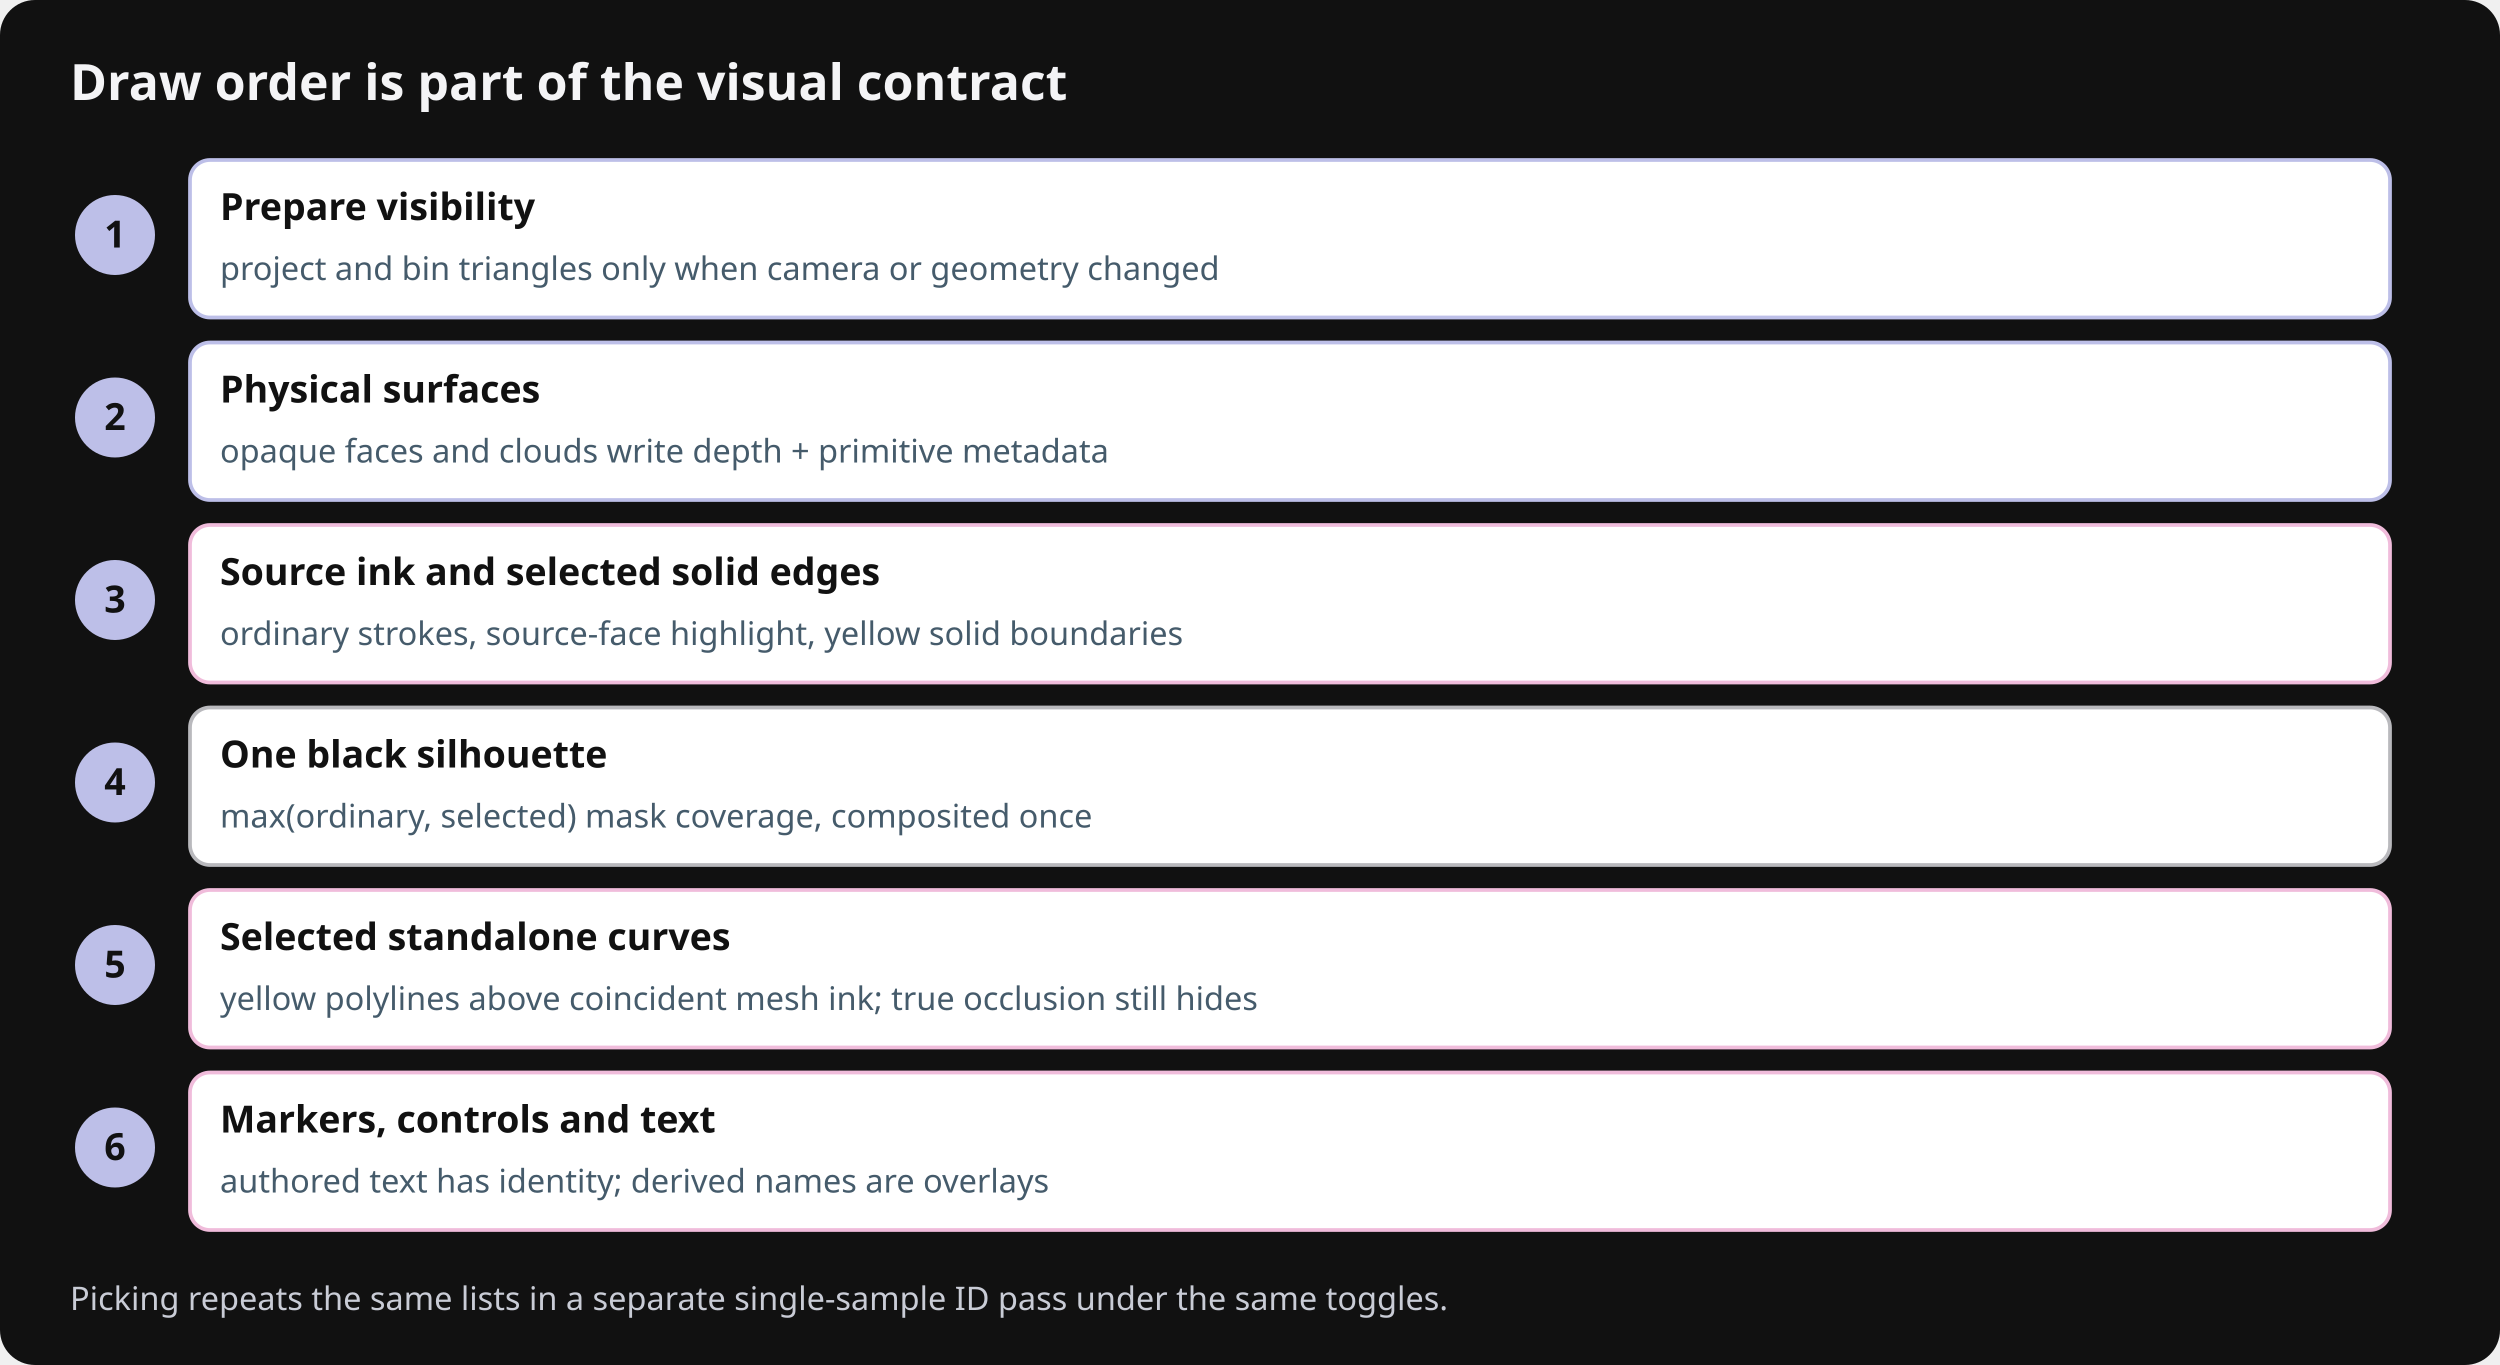
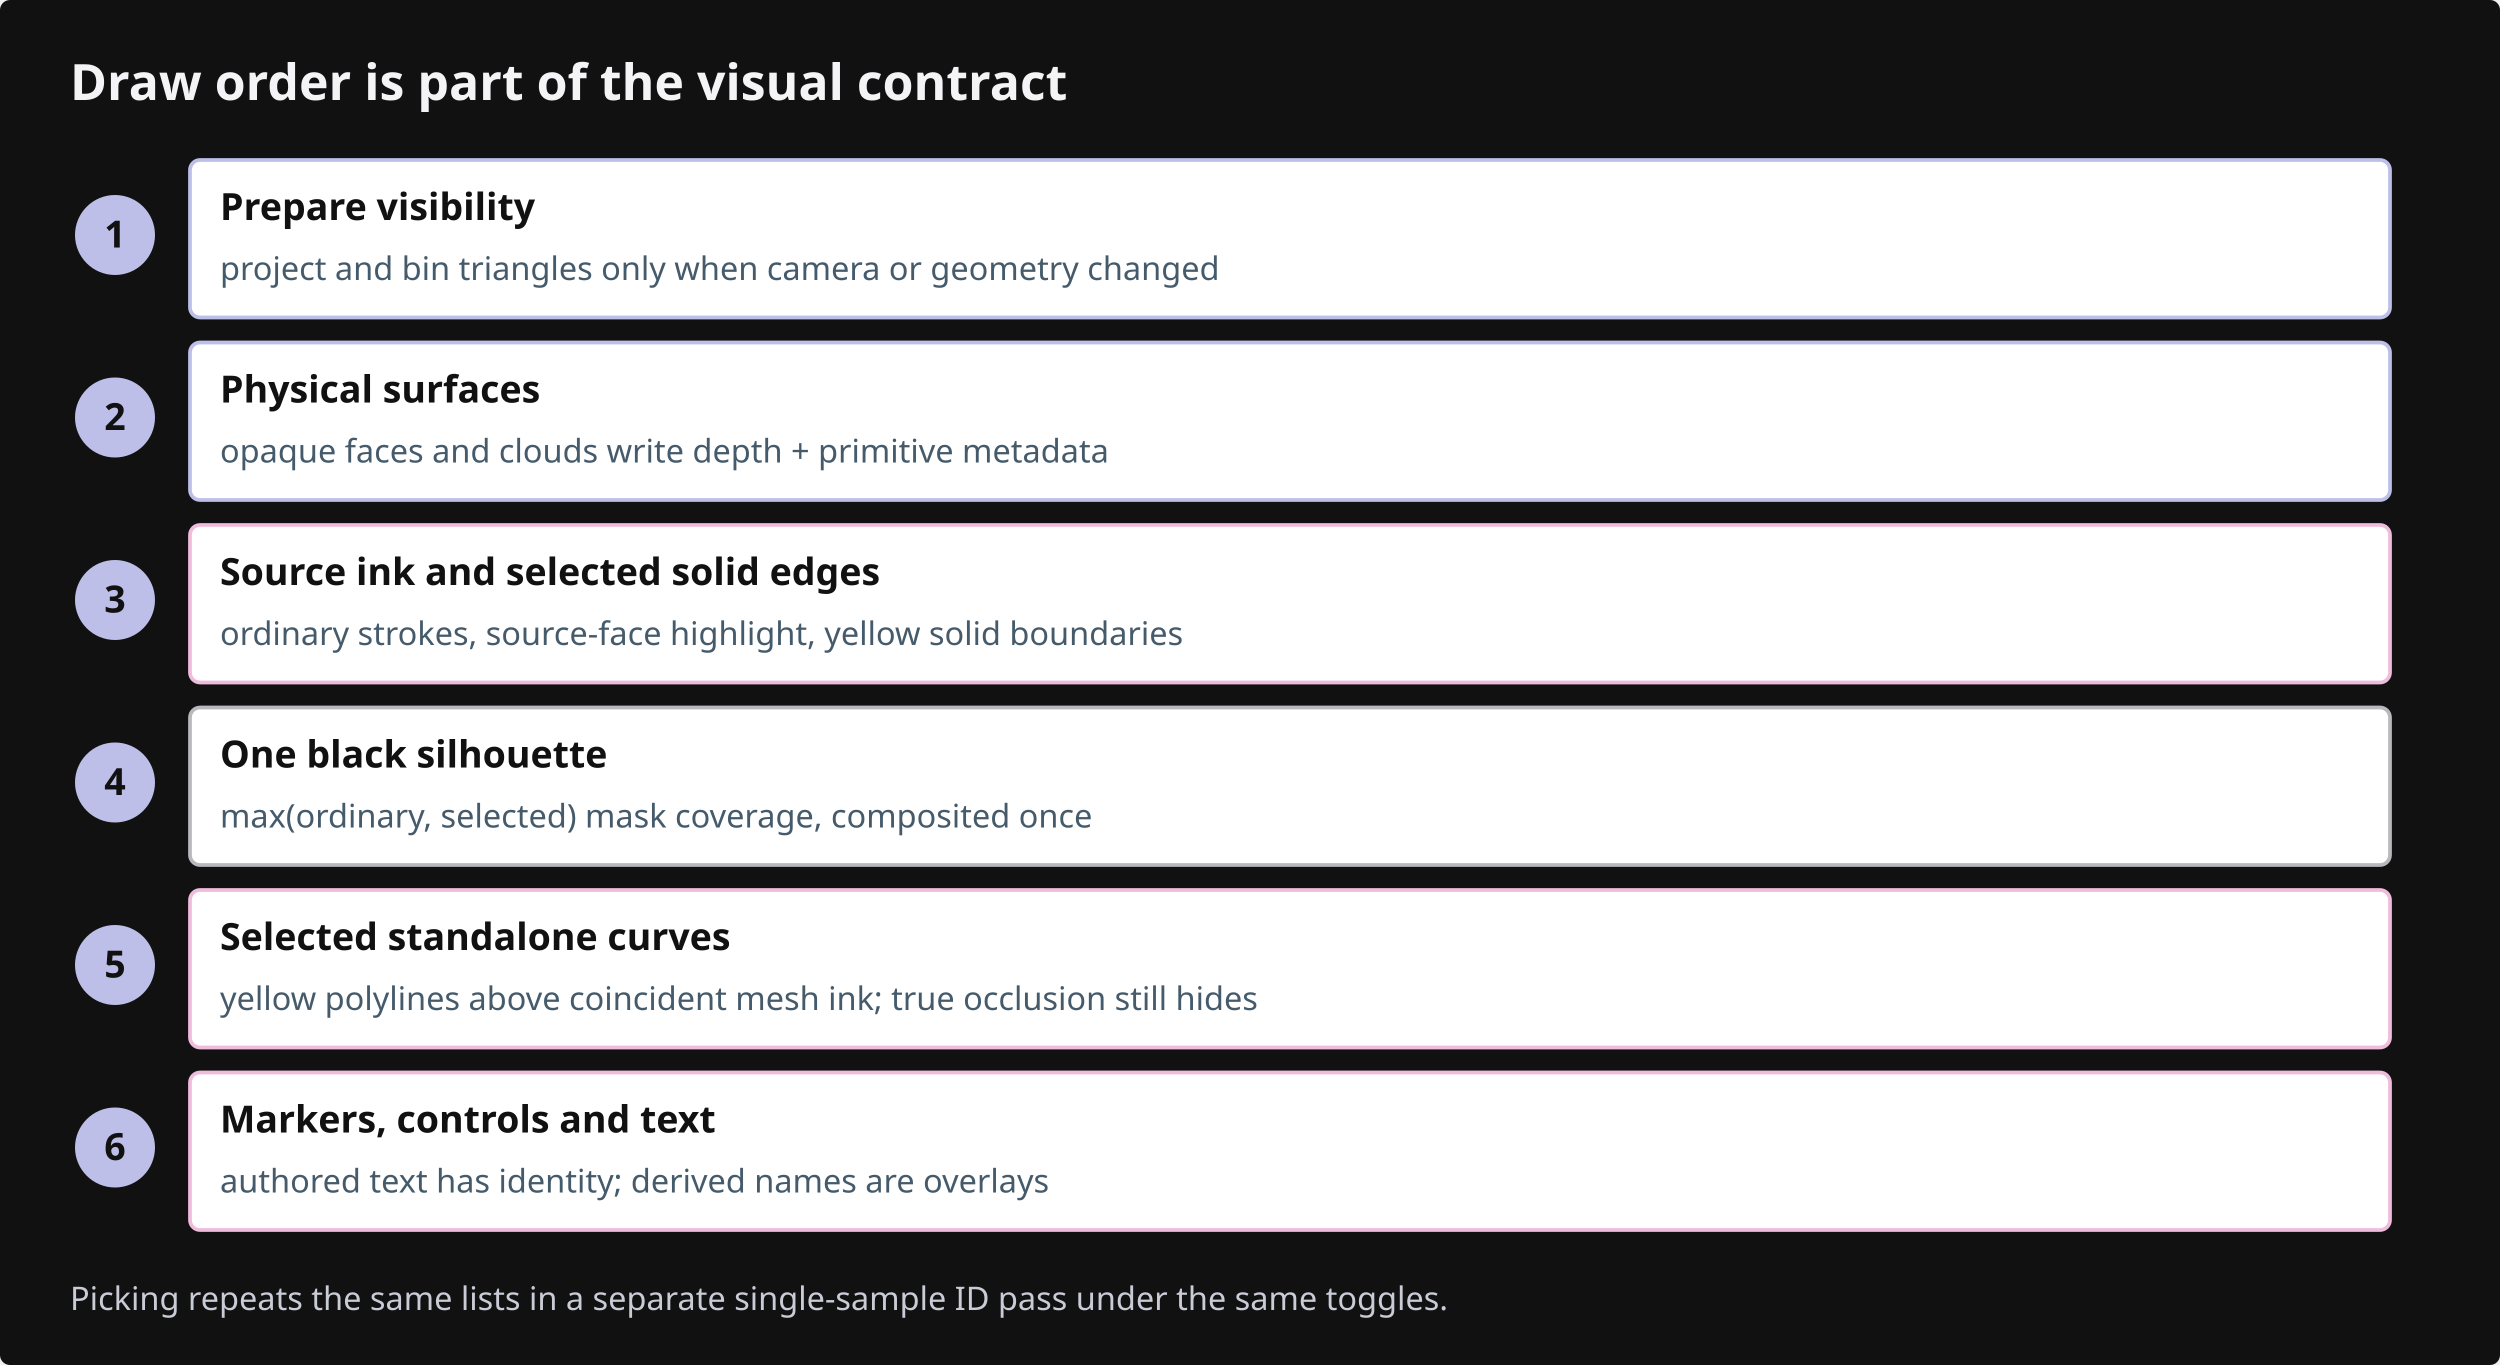
<svg xmlns="http://www.w3.org/2000/svg" viewBox="0 0 1000 546" role="img" aria-labelledby="t d">
  <defs>
    <marker id="a" markerWidth="9" markerHeight="9" refX="7" refY="3" orient="auto">
      <path d="M0,0 L7,3 L0,6" fill="#e4e4e7" />
    </marker>
  </defs>
  <style>text{font-family:system-ui,sans-serif;fill:#f4f4f6;font-size:13px}.h{font-size:20px;font-weight:700}.l{font-size:15px;font-weight:650}.s{font-size:13px;fill:#c9ccd6}.m{font-family:"DejaVu Sans Mono","Liberation Mono",monospace;font-size:12.5px;fill:#f4f4f6}.ar{fill:none;stroke:#e4e4e7;stroke-width:1.6;marker-end:url(#a)}.dash{fill:none;stroke:#e07a26;stroke-width:1.8;stroke-dasharray:7 5}</style>
-   <rect width="100%" height="100%" rx="14" fill="#111111" />
+   <rect width="100%" height="100%" rx="4" fill="#111111" />
  <text class="h" xml:space="preserve" x="28.0" y="40.0" textLength="398.7" lengthAdjust="spacingAndGlyphs">Draw order is part of the visual contract</text>
  <circle cx="46" cy="94" r="16" fill="#bdbfe8" />
  <text class="l" xml:space="preserve" x="46.0" y="99.0" text-anchor="middle" style="fill:#111111" textLength="8.6" lengthAdjust="spacingAndGlyphs">1</text>
-   <rect data-box="0" x="76.0" y="64.0" width="880.0" height="63.0" rx="8" fill="#ffffff" stroke="#bdbfe8" stroke-width="1.5" />
+   <rect data-box="0" x="76.0" y="64.0" width="880.0" height="63.0" rx="4" fill="#ffffff" stroke="#bdbfe8" stroke-width="1.5" />
  <text class="l" xml:space="preserve" x="88.0" y="88.0" style="fill:#111111" data-box="0" textLength="125.9" lengthAdjust="spacingAndGlyphs">Prepare visibility</text>
  <text class="s" xml:space="preserve" x="88.0" y="112.0" style="fill:#455b6b" data-box="0" textLength="399.3" lengthAdjust="spacingAndGlyphs">project and bin triangles only when camera or geometry changed</text>
  <circle cx="46" cy="167" r="16" fill="#bdbfe8" />
  <text class="l" xml:space="preserve" x="46.0" y="172.0" text-anchor="middle" style="fill:#111111" textLength="8.6" lengthAdjust="spacingAndGlyphs">2</text>
-   <rect data-box="1" x="76.0" y="137.0" width="880.0" height="63.0" rx="8" fill="#ffffff" stroke="#bdbfe8" stroke-width="1.5" />
+   <rect data-box="1" x="76.0" y="137.0" width="880.0" height="63.0" rx="4" fill="#ffffff" stroke="#bdbfe8" stroke-width="1.5" />
  <text class="l" xml:space="preserve" x="88.0" y="161.0" style="fill:#111111" data-box="1" textLength="128.0" lengthAdjust="spacingAndGlyphs">Physical surfaces</text>
  <text class="s" xml:space="preserve" x="88.0" y="185.0" style="fill:#455b6b" data-box="1" textLength="355.1" lengthAdjust="spacingAndGlyphs">opaque faces and clouds write depth + primitive metadata</text>
  <circle cx="46" cy="240" r="16" fill="#bdbfe8" />
  <text class="l" xml:space="preserve" x="46.0" y="245.0" text-anchor="middle" style="fill:#111111" textLength="8.6" lengthAdjust="spacingAndGlyphs">3</text>
-   <rect data-box="2" x="76.0" y="210.0" width="880.0" height="63.0" rx="8" fill="#ffffff" stroke="#f0bcdb" stroke-width="1.5" />
+   <rect data-box="2" x="76.0" y="210.0" width="880.0" height="63.0" rx="4" fill="#ffffff" stroke="#f0bcdb" stroke-width="1.5" />
  <text class="l" xml:space="preserve" x="88.0" y="234.0" style="fill:#111111" data-box="2" textLength="263.8" lengthAdjust="spacingAndGlyphs">Source ink and selected solid edges</text>
  <text class="s" xml:space="preserve" x="88.0" y="258.0" style="fill:#455b6b" data-box="2" textLength="384.7" lengthAdjust="spacingAndGlyphs">ordinary strokes, source-face highlight, yellow solid boundaries</text>
  <circle cx="46" cy="313" r="16" fill="#bdbfe8" />
  <text class="l" xml:space="preserve" x="46.0" y="318.0" text-anchor="middle" style="fill:#111111" textLength="8.6" lengthAdjust="spacingAndGlyphs">4</text>
-   <rect data-box="3" x="76.0" y="283.0" width="880.0" height="63.0" rx="8" fill="#ffffff" stroke="#b9b9bd" stroke-width="1.5" />
+   <rect data-box="3" x="76.0" y="283.0" width="880.0" height="63.0" rx="4" fill="#ffffff" stroke="#b9b9bd" stroke-width="1.5" />
  <text class="l" xml:space="preserve" x="88.0" y="307.0" style="fill:#111111" data-box="3" textLength="154.8" lengthAdjust="spacingAndGlyphs">One black silhouette</text>
  <text class="s" xml:space="preserve" x="88.0" y="331.0" style="fill:#455b6b" data-box="3" textLength="348.5" lengthAdjust="spacingAndGlyphs">max(ordinary, selected) mask coverage, composited once</text>
  <circle cx="46" cy="386" r="16" fill="#bdbfe8" />
  <text class="l" xml:space="preserve" x="46.0" y="391.0" text-anchor="middle" style="fill:#111111" textLength="8.6" lengthAdjust="spacingAndGlyphs">5</text>
-   <rect data-box="4" x="76.0" y="356.0" width="880.0" height="63.0" rx="8" fill="#ffffff" stroke="#f0bcdb" stroke-width="1.5" />
+   <rect data-box="4" x="76.0" y="356.0" width="880.0" height="63.0" rx="4" fill="#ffffff" stroke="#f0bcdb" stroke-width="1.5" />
  <text class="l" xml:space="preserve" x="88.0" y="380.0" style="fill:#111111" data-box="4" textLength="204.0" lengthAdjust="spacingAndGlyphs">Selected standalone curves</text>
  <text class="s" xml:space="preserve" x="88.0" y="404.0" style="fill:#455b6b" data-box="4" textLength="414.6" lengthAdjust="spacingAndGlyphs">yellow polylines above coincident mesh ink; true occlusion still hides</text>
  <circle cx="46" cy="459" r="16" fill="#bdbfe8" />
  <text class="l" xml:space="preserve" x="46.0" y="464.0" text-anchor="middle" style="fill:#111111" textLength="8.6" lengthAdjust="spacingAndGlyphs">6</text>
-   <rect data-box="5" x="76.0" y="429.0" width="880.0" height="63.0" rx="8" fill="#ffffff" stroke="#f0bcdb" stroke-width="1.5" />
+   <rect data-box="5" x="76.0" y="429.0" width="880.0" height="63.0" rx="4" fill="#ffffff" stroke="#f0bcdb" stroke-width="1.5" />
  <text class="l" xml:space="preserve" x="88.0" y="453.0" style="fill:#111111" data-box="5" textLength="198.1" lengthAdjust="spacingAndGlyphs">Markers, controls and text</text>
  <text class="s" xml:space="preserve" x="88.0" y="477.0" style="fill:#455b6b" data-box="5" textLength="331.2" lengthAdjust="spacingAndGlyphs">authored text has identity; derived names are overlays</text>
  <text class="s" xml:space="preserve" x="28.0" y="524.0" textLength="550.5" lengthAdjust="spacingAndGlyphs">Picking repeats the same lists in a separate single-sample ID pass under the same toggles.</text>
</svg>
